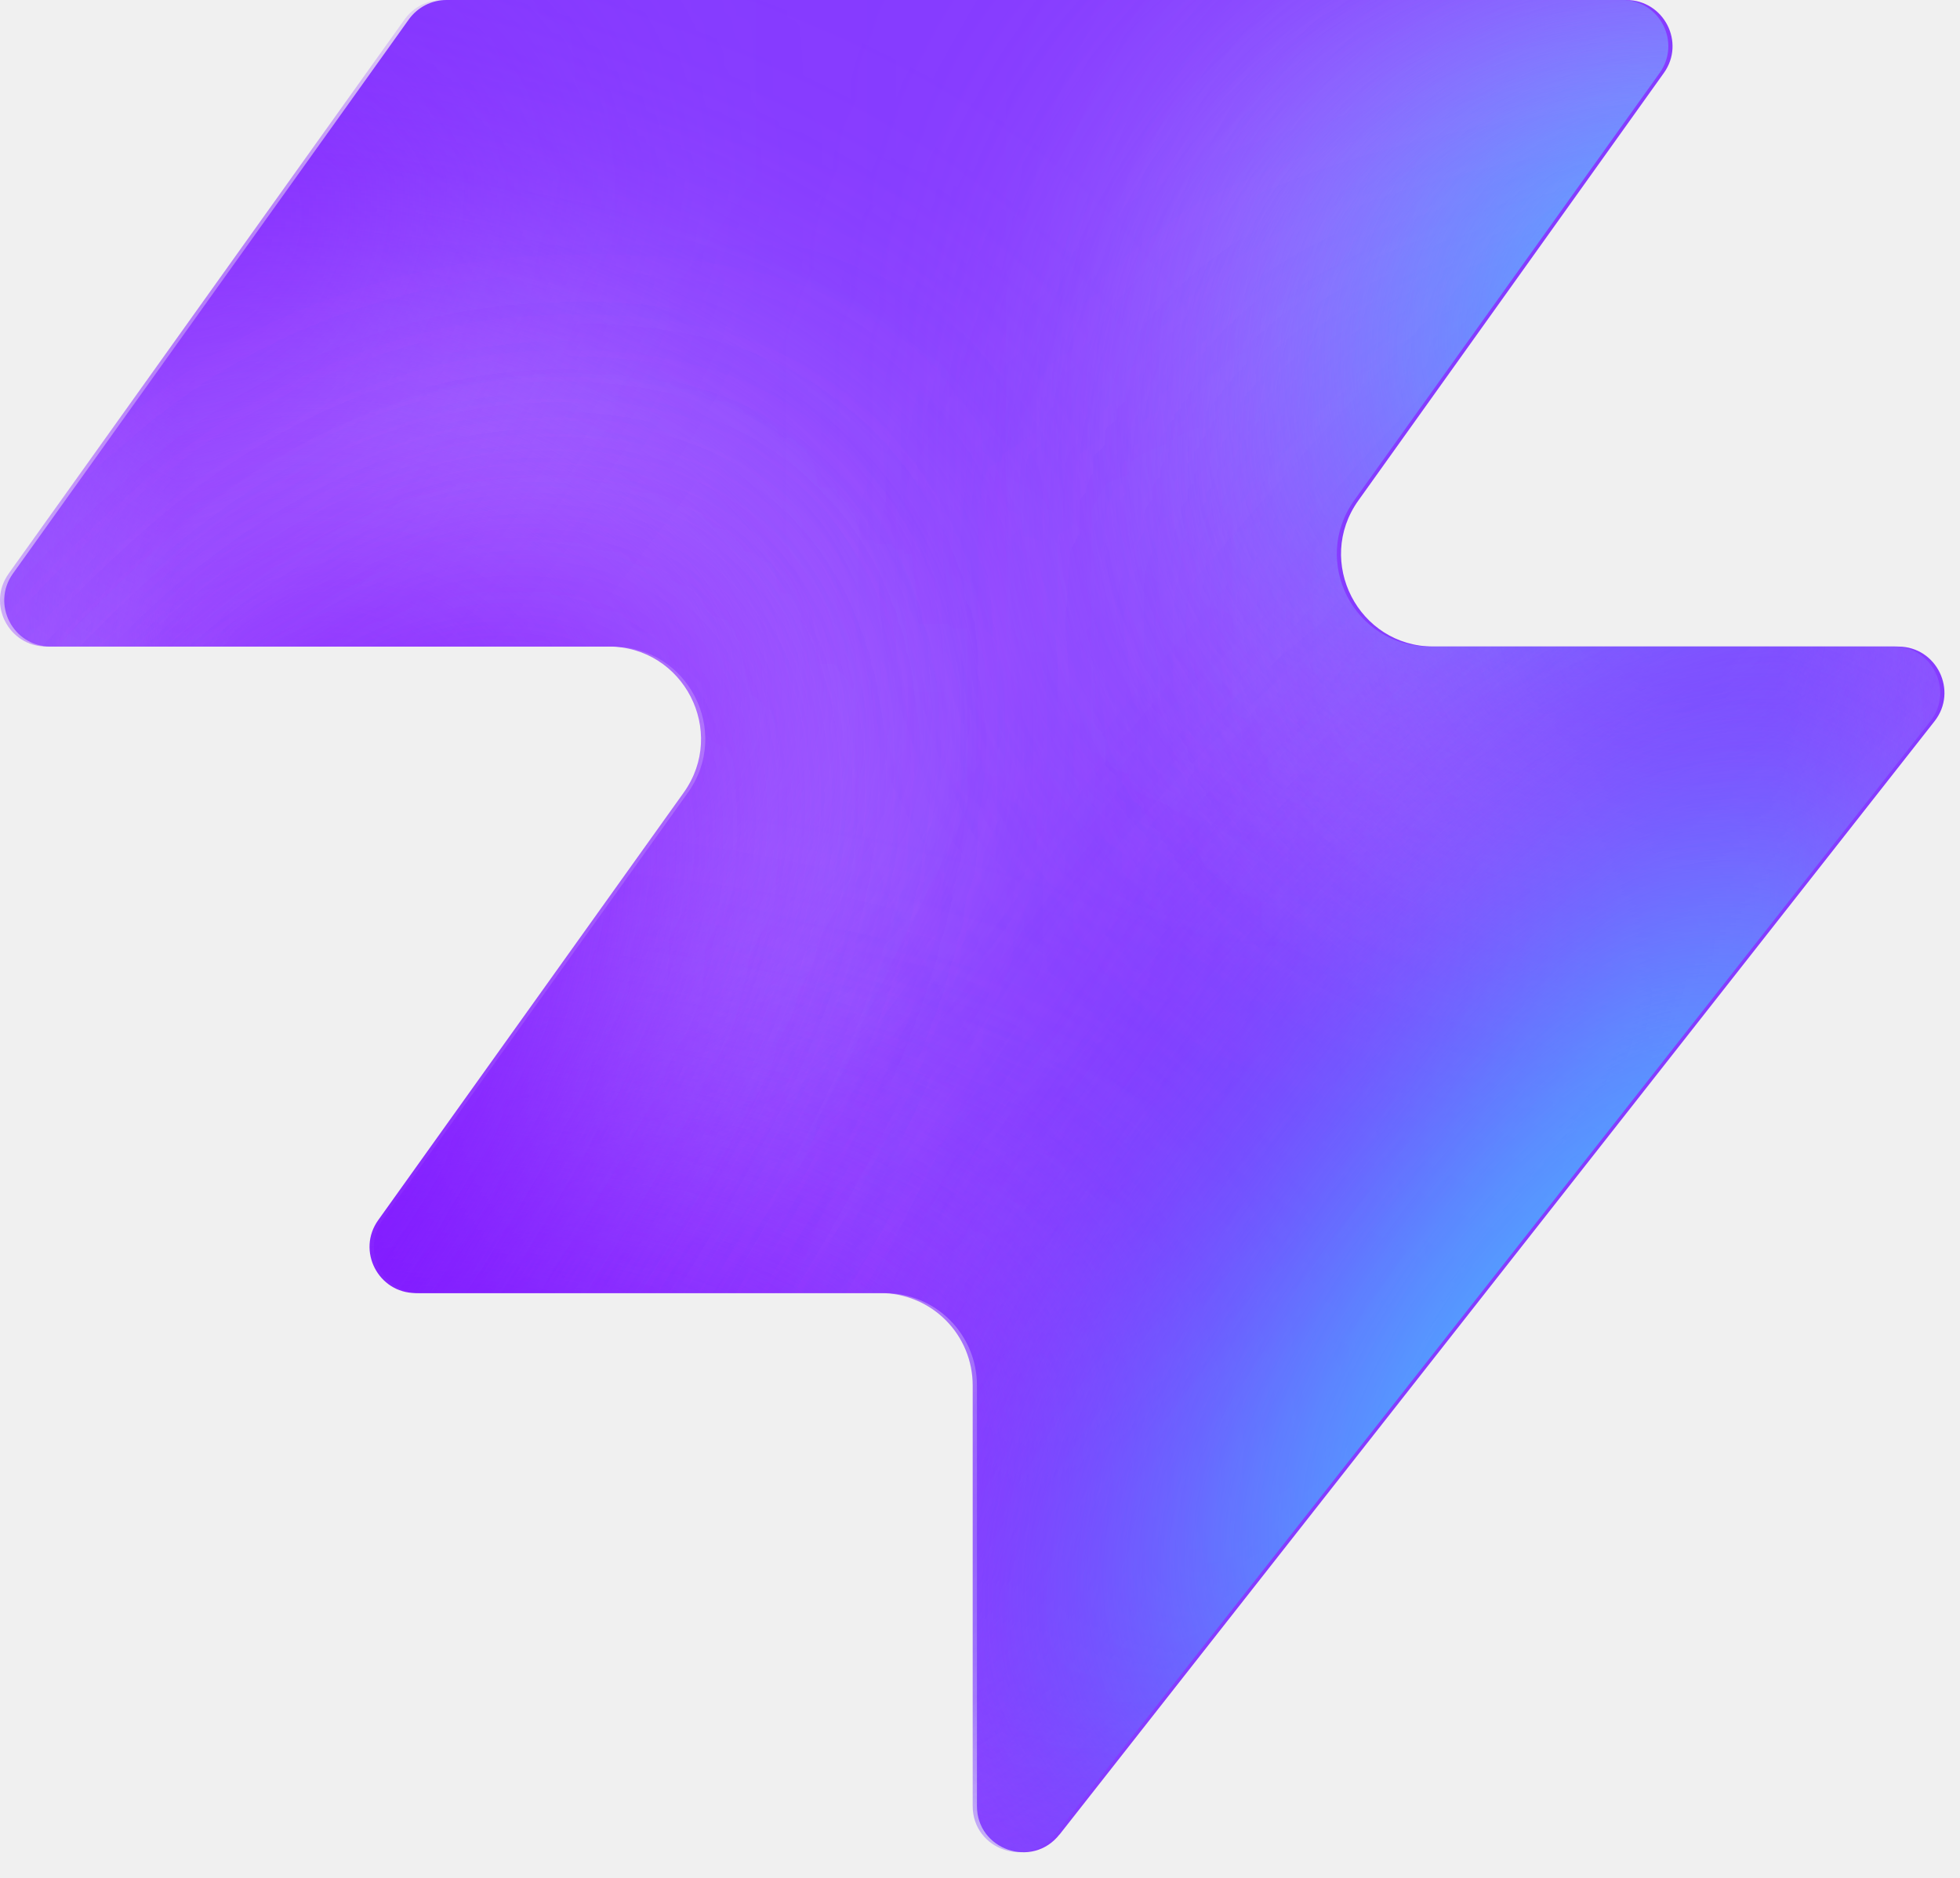
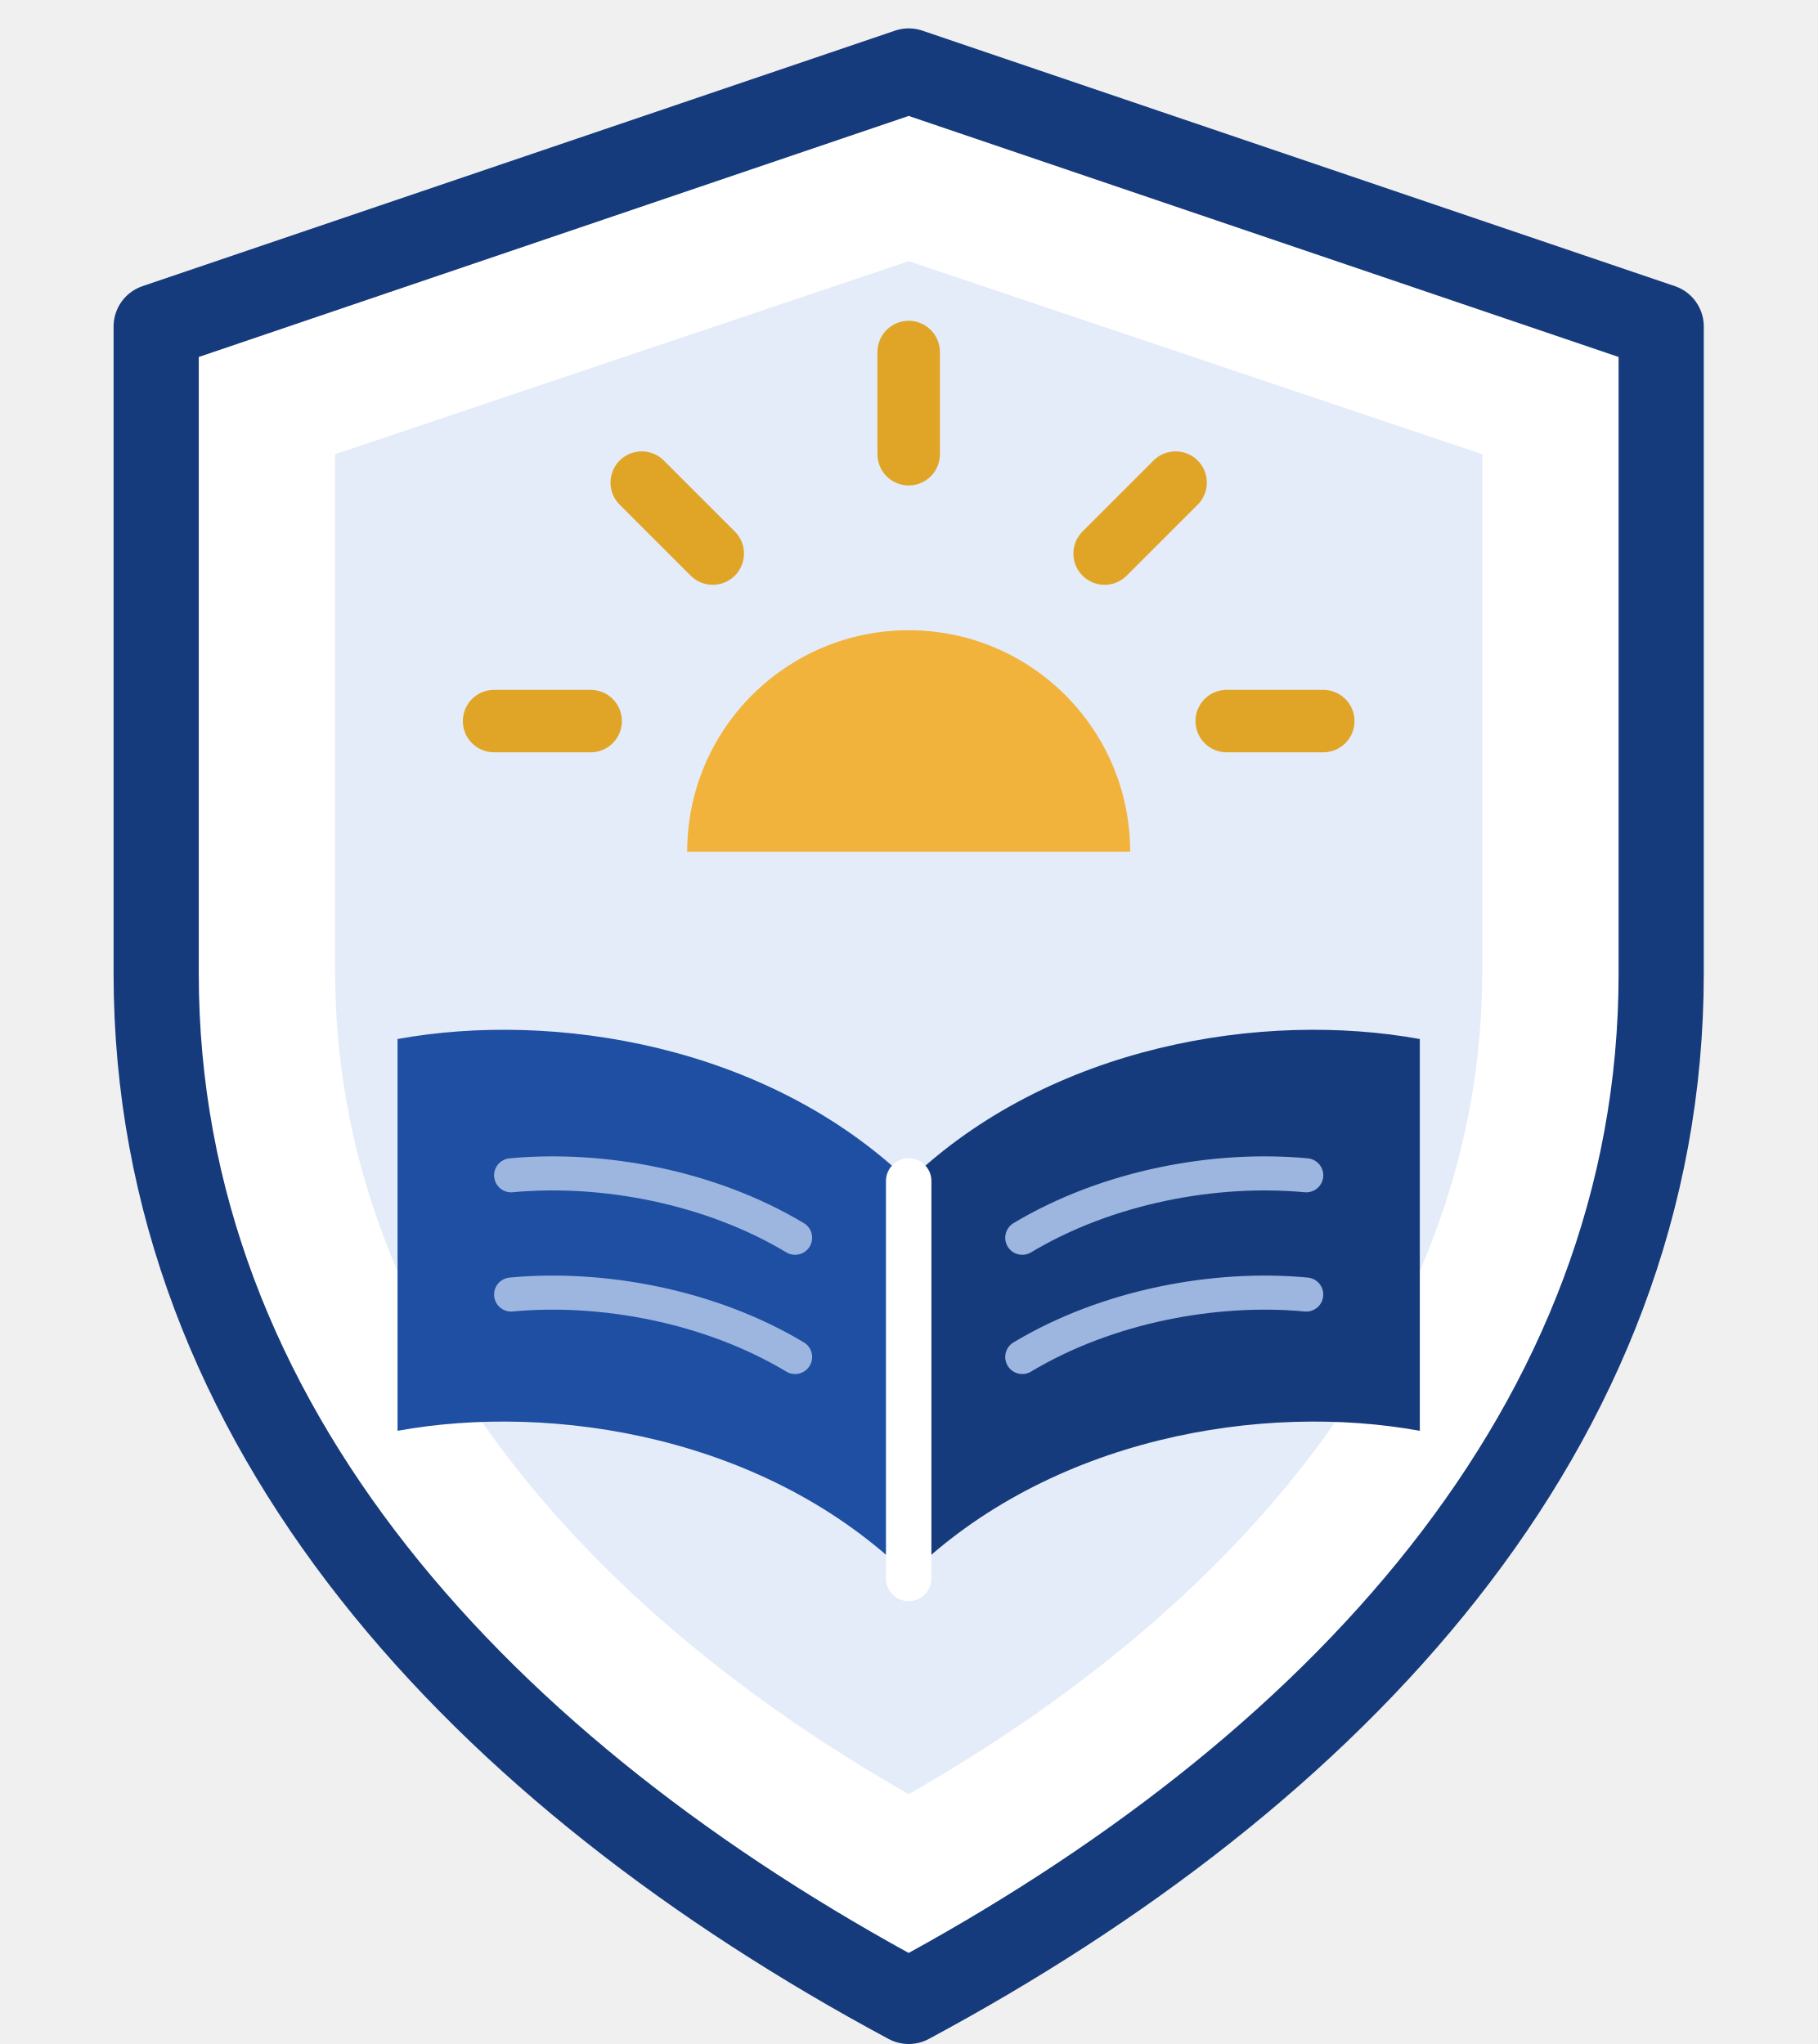
- <svg xmlns="http://www.w3.org/2000/svg" width="48" height="46" fill="none" viewBox="0 0 48 46">
-   <path fill="#863bff" d="M25.946 44.938c-.664.845-2.021.375-2.021-.698V33.937a2.26 2.26 0 0 0-2.262-2.262H10.287c-.92 0-1.456-1.04-.92-1.788l7.48-10.471c1.07-1.497 0-3.578-1.842-3.578H1.237c-.92 0-1.456-1.04-.92-1.788L10.013.474c.214-.297.556-.474.92-.474h28.894c.92 0 1.456 1.04.92 1.788l-7.48 10.471c-1.07 1.498 0 3.579 1.842 3.579h11.377c.943 0 1.473 1.088.89 1.83L25.947 44.94z" style="fill:#863bff;fill:color(display-p3 .525 .23 1);fill-opacity:1" />
-   <mask id="a" width="48" height="46" x="0" y="0" maskUnits="userSpaceOnUse" style="mask-type:alpha">
-     <path fill="#000" d="M25.842 44.938c-.664.844-2.021.375-2.021-.698V33.937a2.26 2.26 0 0 0-2.262-2.262H10.183c-.92 0-1.456-1.04-.92-1.788l7.48-10.471c1.07-1.498 0-3.579-1.842-3.579H1.133c-.92 0-1.456-1.04-.92-1.787L9.91.473c.214-.297.556-.474.92-.474h28.894c.92 0 1.456 1.04.92 1.788l-7.48 10.471c-1.07 1.498 0 3.578 1.842 3.578h11.377c.943 0 1.473 1.088.89 1.832L25.843 44.94z" style="fill:#000;fill-opacity:1" />
-   </mask>
-   <g mask="url(#a)">
-     <g filter="url(#b)">
-       <ellipse cx="5.508" cy="14.704" fill="#ede6ff" rx="5.508" ry="14.704" style="fill:#ede6ff;fill:color(display-p3 .927 .903 1);fill-opacity:1" transform="matrix(.00324 1 1 -.00324 -4.47 31.516)" />
-     </g>
-     <g filter="url(#c)">
-       <ellipse cx="10.399" cy="29.851" fill="#ede6ff" rx="10.399" ry="29.851" style="fill:#ede6ff;fill:color(display-p3 .927 .903 1);fill-opacity:1" transform="matrix(.00324 1 1 -.00324 -39.328 7.883)" />
-     </g>
-     <g filter="url(#d)">
-       <ellipse cx="5.508" cy="30.487" fill="#7e14ff" rx="5.508" ry="30.487" style="fill:#7e14ff;fill:color(display-p3 .492 .077 1);fill-opacity:1" transform="rotate(89.814 -25.913 -14.639)scale(1 -1)" />
-     </g>
-     <g filter="url(#e)">
-       <ellipse cx="5.508" cy="30.599" fill="#7e14ff" rx="5.508" ry="30.599" style="fill:#7e14ff;fill:color(display-p3 .492 .077 1);fill-opacity:1" transform="rotate(89.814 -32.644 -3.334)scale(1 -1)" />
-     </g>
-     <g filter="url(#f)">
-       <ellipse cx="5.508" cy="30.599" fill="#7e14ff" rx="5.508" ry="30.599" style="fill:#7e14ff;fill:color(display-p3 .492 .077 1);fill-opacity:1" transform="matrix(.00324 1 1 -.00324 -34.34 30.47)" />
-     </g>
-     <g filter="url(#g)">
-       <ellipse cx="14.072" cy="22.078" fill="#ede6ff" rx="14.072" ry="22.078" style="fill:#ede6ff;fill:color(display-p3 .927 .903 1);fill-opacity:1" transform="rotate(93.35 24.506 48.493)scale(-1 1)" />
-     </g>
-     <g filter="url(#h)">
-       <ellipse cx="3.47" cy="21.501" fill="#7e14ff" rx="3.47" ry="21.501" style="fill:#7e14ff;fill:color(display-p3 .492 .077 1);fill-opacity:1" transform="rotate(89.009 28.708 47.59)scale(-1 1)" />
-     </g>
-     <g filter="url(#i)">
-       <ellipse cx="3.47" cy="21.501" fill="#7e14ff" rx="3.47" ry="21.501" style="fill:#7e14ff;fill:color(display-p3 .492 .077 1);fill-opacity:1" transform="rotate(89.009 28.708 47.59)scale(-1 1)" />
-     </g>
-     <g filter="url(#j)">
-       <ellipse cx=".387" cy="8.972" fill="#7e14ff" rx="4.407" ry="29.108" style="fill:#7e14ff;fill:color(display-p3 .492 .077 1);fill-opacity:1" transform="rotate(39.51 .387 8.972)" />
-     </g>
-     <g filter="url(#k)">
-       <ellipse cx="47.523" cy="-6.092" fill="#7e14ff" rx="4.407" ry="29.108" style="fill:#7e14ff;fill:color(display-p3 .492 .077 1);fill-opacity:1" transform="rotate(37.892 47.523 -6.092)" />
-     </g>
-     <g filter="url(#l)">
-       <ellipse cx="41.412" cy="6.333" fill="#47bfff" rx="5.971" ry="9.665" style="fill:#47bfff;fill:color(display-p3 .28 .748 1);fill-opacity:1" transform="rotate(37.892 41.412 6.333)" />
-     </g>
-     <g filter="url(#m)">
-       <ellipse cx="-1.879" cy="38.332" fill="#7e14ff" rx="4.407" ry="29.108" style="fill:#7e14ff;fill:color(display-p3 .492 .077 1);fill-opacity:1" transform="rotate(37.892 -1.88 38.332)" />
-     </g>
-     <g filter="url(#n)">
-       <ellipse cx="-1.879" cy="38.332" fill="#7e14ff" rx="4.407" ry="29.108" style="fill:#7e14ff;fill:color(display-p3 .492 .077 1);fill-opacity:1" transform="rotate(37.892 -1.88 38.332)" />
-     </g>
-     <g filter="url(#o)">
-       <ellipse cx="35.651" cy="29.907" fill="#7e14ff" rx="4.407" ry="29.108" style="fill:#7e14ff;fill:color(display-p3 .492 .077 1);fill-opacity:1" transform="rotate(37.892 35.651 29.907)" />
-     </g>
-     <g filter="url(#p)">
-       <ellipse cx="38.418" cy="32.4" fill="#47bfff" rx="5.971" ry="15.297" style="fill:#47bfff;fill:color(display-p3 .28 .748 1);fill-opacity:1" transform="rotate(37.892 38.418 32.4)" />
-     </g>
+ <svg xmlns="http://www.w3.org/2000/svg" viewBox="0 0 64 72" width="64" height="72" role="img" aria-label="SecureEnroll">
+   <path d="M32 2.5 58.5 11.5v22.8c0 16-11.6 28.2-26.5 36.2C17.1 62.5 5.5 50.3 5.5 34.3V11.5L32 2.5Z" fill="#FFFFFF" stroke="#163B7C" stroke-width="3" stroke-linejoin="round" />
+   <path d="M32 9.2 52.2 16v18.2c0 12.6-8.8 22.5-20.2 29-11.4-6.5-20.2-16.4-20.2-29V16L32 9.2Z" fill="#E4ECF9" />
+   <g stroke="#E0A526" stroke-width="2.2" stroke-linecap="round">
+     <path d="M32 12.4v3.6M22.6 17l2.5 2.5M41.4 17l-2.5 2.5M17.4 25.4h3.4M43.2 25.4h3.4" />
  </g>
-   <defs>
-     <filter id="b" width="60.045" height="41.654" x="-19.77" y="16.149" color-interpolation-filters="sRGB" filterUnits="userSpaceOnUse">
-       <feFlood flood-opacity="0" result="BackgroundImageFix" />
-       <feBlend in="SourceGraphic" in2="BackgroundImageFix" result="shape" />
-       <feGaussianBlur result="effect1_foregroundBlur_2002_17158" stdDeviation="7.659" />
-     </filter>
-     <filter id="c" width="90.34" height="51.437" x="-54.613" y="-7.533" color-interpolation-filters="sRGB" filterUnits="userSpaceOnUse">
-       <feFlood flood-opacity="0" result="BackgroundImageFix" />
-       <feBlend in="SourceGraphic" in2="BackgroundImageFix" result="shape" />
-       <feGaussianBlur result="effect1_foregroundBlur_2002_17158" stdDeviation="7.659" />
-     </filter>
-     <filter id="d" width="79.355" height="29.4" x="-49.64" y="2.03" color-interpolation-filters="sRGB" filterUnits="userSpaceOnUse">
-       <feFlood flood-opacity="0" result="BackgroundImageFix" />
-       <feBlend in="SourceGraphic" in2="BackgroundImageFix" result="shape" />
-       <feGaussianBlur result="effect1_foregroundBlur_2002_17158" stdDeviation="4.596" />
-     </filter>
-     <filter id="e" width="79.579" height="29.4" x="-45.045" y="20.029" color-interpolation-filters="sRGB" filterUnits="userSpaceOnUse">
-       <feFlood flood-opacity="0" result="BackgroundImageFix" />
-       <feBlend in="SourceGraphic" in2="BackgroundImageFix" result="shape" />
-       <feGaussianBlur result="effect1_foregroundBlur_2002_17158" stdDeviation="4.596" />
-     </filter>
-     <filter id="f" width="79.579" height="29.4" x="-43.513" y="21.178" color-interpolation-filters="sRGB" filterUnits="userSpaceOnUse">
-       <feFlood flood-opacity="0" result="BackgroundImageFix" />
-       <feBlend in="SourceGraphic" in2="BackgroundImageFix" result="shape" />
-       <feGaussianBlur result="effect1_foregroundBlur_2002_17158" stdDeviation="4.596" />
-     </filter>
-     <filter id="g" width="74.749" height="58.852" x="15.756" y="-17.901" color-interpolation-filters="sRGB" filterUnits="userSpaceOnUse">
-       <feFlood flood-opacity="0" result="BackgroundImageFix" />
-       <feBlend in="SourceGraphic" in2="BackgroundImageFix" result="shape" />
-       <feGaussianBlur result="effect1_foregroundBlur_2002_17158" stdDeviation="7.659" />
-     </filter>
-     <filter id="h" width="61.377" height="25.362" x="23.548" y="2.284" color-interpolation-filters="sRGB" filterUnits="userSpaceOnUse">
-       <feFlood flood-opacity="0" result="BackgroundImageFix" />
-       <feBlend in="SourceGraphic" in2="BackgroundImageFix" result="shape" />
-       <feGaussianBlur result="effect1_foregroundBlur_2002_17158" stdDeviation="4.596" />
-     </filter>
-     <filter id="i" width="61.377" height="25.362" x="23.548" y="2.284" color-interpolation-filters="sRGB" filterUnits="userSpaceOnUse">
-       <feFlood flood-opacity="0" result="BackgroundImageFix" />
-       <feBlend in="SourceGraphic" in2="BackgroundImageFix" result="shape" />
-       <feGaussianBlur result="effect1_foregroundBlur_2002_17158" stdDeviation="4.596" />
-     </filter>
-     <filter id="j" width="56.045" height="63.649" x="-27.636" y="-22.853" color-interpolation-filters="sRGB" filterUnits="userSpaceOnUse">
-       <feFlood flood-opacity="0" result="BackgroundImageFix" />
-       <feBlend in="SourceGraphic" in2="BackgroundImageFix" result="shape" />
-       <feGaussianBlur result="effect1_foregroundBlur_2002_17158" stdDeviation="4.596" />
-     </filter>
-     <filter id="k" width="54.814" height="64.646" x="20.116" y="-38.415" color-interpolation-filters="sRGB" filterUnits="userSpaceOnUse">
-       <feFlood flood-opacity="0" result="BackgroundImageFix" />
-       <feBlend in="SourceGraphic" in2="BackgroundImageFix" result="shape" />
-       <feGaussianBlur result="effect1_foregroundBlur_2002_17158" stdDeviation="4.596" />
-     </filter>
-     <filter id="l" width="33.541" height="35.313" x="24.641" y="-11.323" color-interpolation-filters="sRGB" filterUnits="userSpaceOnUse">
-       <feFlood flood-opacity="0" result="BackgroundImageFix" />
-       <feBlend in="SourceGraphic" in2="BackgroundImageFix" result="shape" />
-       <feGaussianBlur result="effect1_foregroundBlur_2002_17158" stdDeviation="4.596" />
-     </filter>
-     <filter id="m" width="54.814" height="64.646" x="-29.286" y="6.009" color-interpolation-filters="sRGB" filterUnits="userSpaceOnUse">
-       <feFlood flood-opacity="0" result="BackgroundImageFix" />
-       <feBlend in="SourceGraphic" in2="BackgroundImageFix" result="shape" />
-       <feGaussianBlur result="effect1_foregroundBlur_2002_17158" stdDeviation="4.596" />
-     </filter>
-     <filter id="n" width="54.814" height="64.646" x="-29.286" y="6.009" color-interpolation-filters="sRGB" filterUnits="userSpaceOnUse">
-       <feFlood flood-opacity="0" result="BackgroundImageFix" />
-       <feBlend in="SourceGraphic" in2="BackgroundImageFix" result="shape" />
-       <feGaussianBlur result="effect1_foregroundBlur_2002_17158" stdDeviation="4.596" />
-     </filter>
-     <filter id="o" width="54.814" height="64.646" x="8.244" y="-2.416" color-interpolation-filters="sRGB" filterUnits="userSpaceOnUse">
-       <feFlood flood-opacity="0" result="BackgroundImageFix" />
-       <feBlend in="SourceGraphic" in2="BackgroundImageFix" result="shape" />
-       <feGaussianBlur result="effect1_foregroundBlur_2002_17158" stdDeviation="4.596" />
-     </filter>
-     <filter id="p" width="39.409" height="43.623" x="18.713" y="10.588" color-interpolation-filters="sRGB" filterUnits="userSpaceOnUse">
-       <feFlood flood-opacity="0" result="BackgroundImageFix" />
-       <feBlend in="SourceGraphic" in2="BackgroundImageFix" result="shape" />
-       <feGaussianBlur result="effect1_foregroundBlur_2002_17158" stdDeviation="4.596" />
-     </filter>
-   </defs>
+   <path d="M24.2 30a7.8 7.8 0 0 1 15.6 0Z" fill="#F2B33D" />
+   <path d="M32 55.5C27 50.6 19.5 49.4 14 50.4V36.6c5.5-1 13 .2 18 5v13.9Z" fill="#1E4FA3" />
+   <path d="M32 55.5c5-4.9 12.5-6.1 18-5.1V36.6c-5.5-1-13 .2-18 5v13.9Z" fill="#163B7C" />
+   <path d="M32 41.6v14" stroke="#FFFFFF" stroke-width="1.6" stroke-linecap="round" />
+   <path d="M18 41.4c3.2-.3 7 .4 10 2.2M18 45.6c3.2-.3 7 .4 10 2.2M46 41.4c-3.2-.3-7 .4-10 2.2M46 45.6c-3.2-.3-7 .4-10 2.2" stroke="#9DB6E0" stroke-width="1.2" stroke-linecap="round" fill="none" />
</svg>
